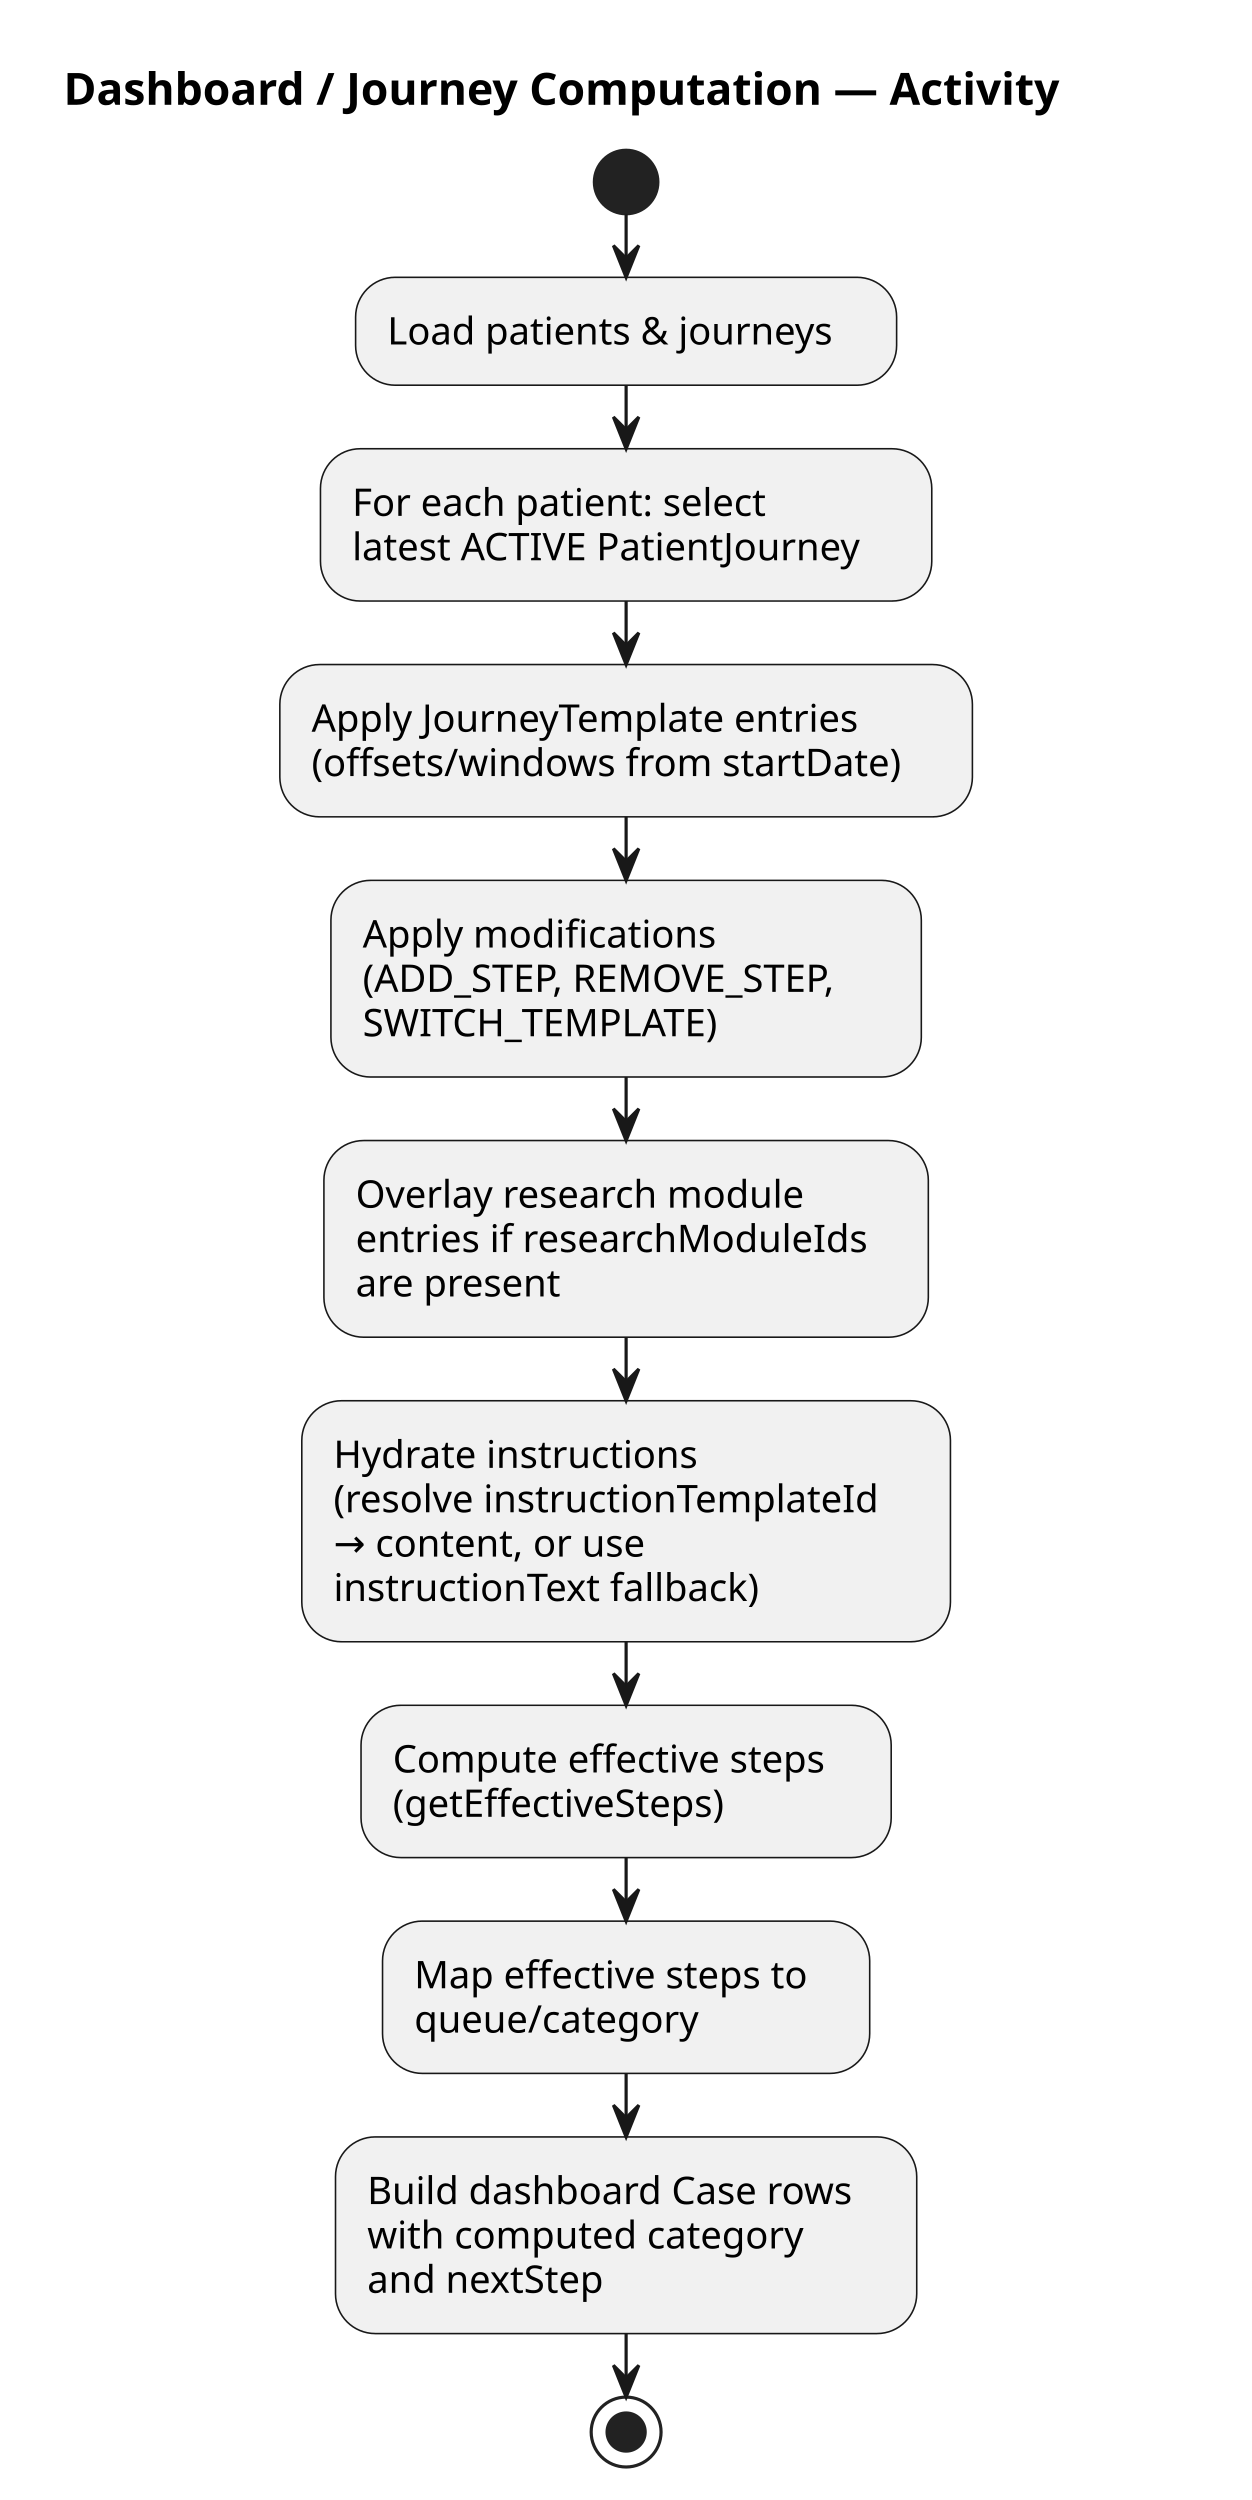
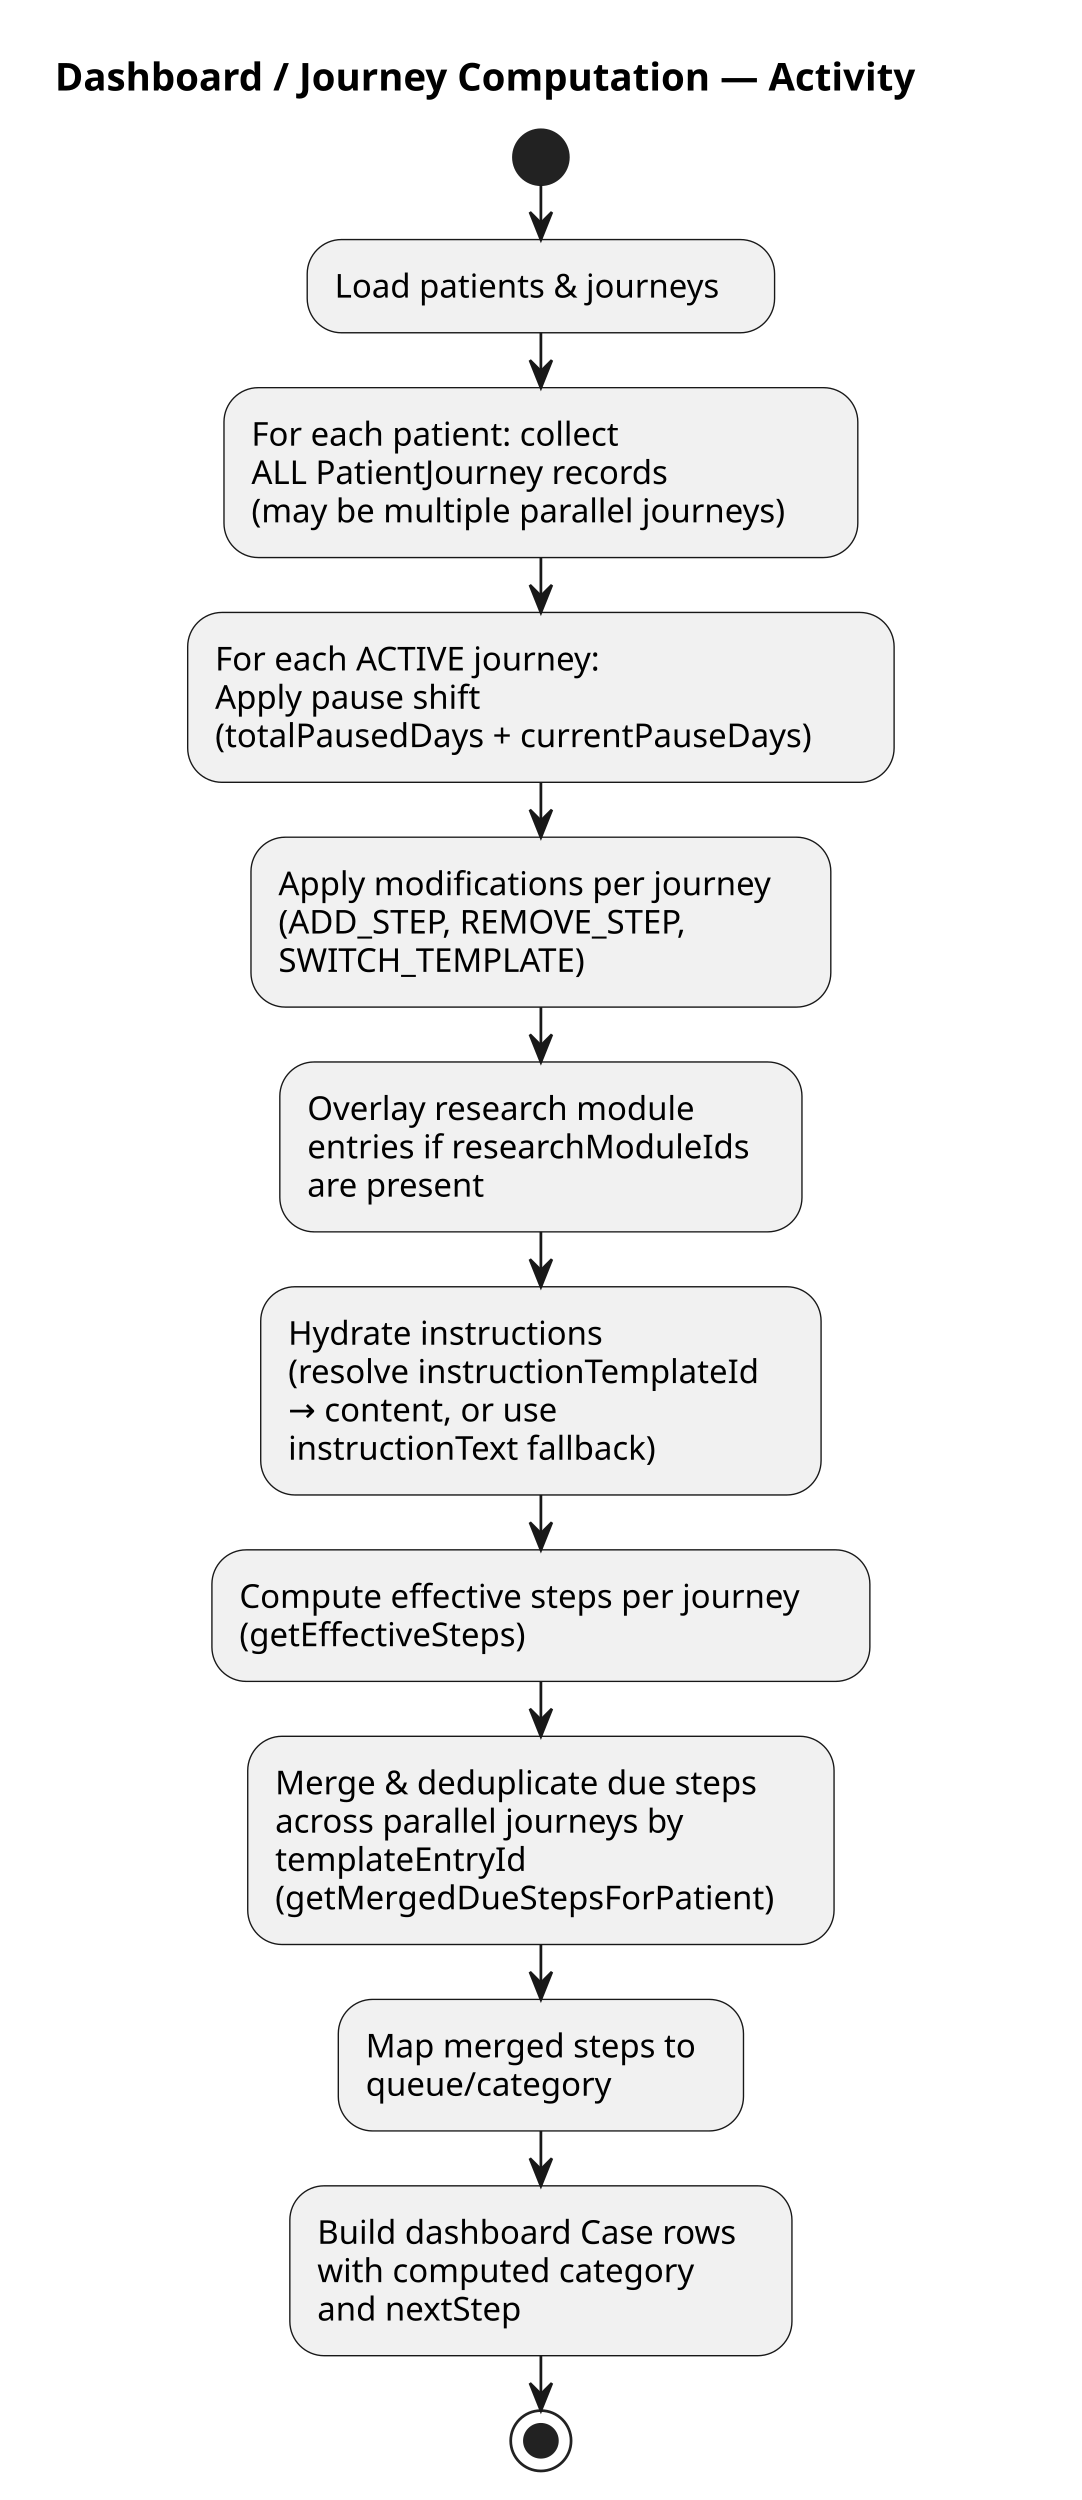
- <svg xmlns="http://www.w3.org/2000/svg" contentStyleType="text/css" data-diagram-type="ACTIVITY" height="787px" preserveAspectRatio="none" style="width:394px;height:787px;background:#FFFFFF;" version="1.1" viewBox="0 0 394 787" width="394px" zoomAndPan="magnify">
+ <svg xmlns="http://www.w3.org/2000/svg" contentStyleType="text/css" data-diagram-type="ACTIVITY" height="911px" preserveAspectRatio="none" style="width:394px;height:911px;background:#FFFFFF;" version="1.1" viewBox="0 0 394 911" width="394px" zoomAndPan="magnify">
  <defs />
  <g>
    <g class="title" data-source-line="1">
      <text fill="#000000" font-family="sans-serif" font-size="14" font-weight="bold" lengthAdjust="spacing" textLength="351.203" x="20" y="32.995">Dashboard / Journey Computation — Activity</text>
    </g>
    <ellipse cx="197.102" cy="57.297" fill="#222222" rx="10" ry="10" style="stroke:#222222;stroke-width:1;" />
    <rect fill="#F1F1F1" height="33.969" rx="12.5" ry="12.5" style="stroke:#181818;stroke-width:0.5;" width="170.31" x="111.946" y="87.297" />
    <text fill="#000000" font-family="sans-serif" font-size="12" lengthAdjust="spacing" textLength="150.31" x="121.946" y="108.436">Load patients &amp; journeys</text>
-     <rect fill="#F1F1F1" height="47.938" rx="12.5" ry="12.5" style="stroke:#181818;stroke-width:0.5;" width="192.441" x="100.881" y="141.266" />
-     <text fill="#000000" font-family="sans-serif" font-size="12" lengthAdjust="spacing" textLength="141.961" x="110.881" y="162.404">For each patient: select</text>
-     <text fill="#000000" font-family="sans-serif" font-size="12" lengthAdjust="spacing" textLength="172.441" x="110.881" y="176.373">latest ACTIVE PatientJourney</text>
-     <rect fill="#F1F1F1" height="47.938" rx="12.5" ry="12.5" style="stroke:#181818;stroke-width:0.5;" width="218.018" x="88.093" y="209.203" />
-     <text fill="#000000" font-family="sans-serif" font-size="12" lengthAdjust="spacing" textLength="185.408" x="98.093" y="230.342">Apply JourneyTemplate entries</text>
-     <text fill="#000000" font-family="sans-serif" font-size="12" lengthAdjust="spacing" textLength="198.018" x="98.093" y="244.31">(offsets/windows from startDate)</text>
-     <rect fill="#F1F1F1" height="61.906" rx="12.5" ry="12.5" style="stroke:#181818;stroke-width:0.5;" width="185.856" x="104.174" y="277.141" />
-     <text fill="#000000" font-family="sans-serif" font-size="12" lengthAdjust="spacing" textLength="118.424" x="114.174" y="298.279">Apply modifications</text>
-     <text fill="#000000" font-family="sans-serif" font-size="12" lengthAdjust="spacing" textLength="165.856" x="114.174" y="312.248">(ADD_STEP, REMOVE_STEP,</text>
-     <text fill="#000000" font-family="sans-serif" font-size="12" lengthAdjust="spacing" textLength="120.744" x="114.174" y="326.217">SWITCH_TEMPLATE)</text>
-     <rect fill="#F1F1F1" height="61.906" rx="12.5" ry="12.5" style="stroke:#181818;stroke-width:0.5;" width="190.268" x="101.968" y="359.047" />
-     <text fill="#000000" font-family="sans-serif" font-size="12" lengthAdjust="spacing" textLength="151.693" x="111.968" y="380.185">Overlay research module</text>
-     <text fill="#000000" font-family="sans-serif" font-size="12" lengthAdjust="spacing" textLength="170.268" x="111.968" y="394.154">entries if researchModuleIds</text>
-     <text fill="#000000" font-family="sans-serif" font-size="12" lengthAdjust="spacing" textLength="69.363" x="111.968" y="408.123">are present</text>
-     <rect fill="#F1F1F1" height="75.875" rx="12.5" ry="12.5" style="stroke:#181818;stroke-width:0.5;" width="204.195" x="95.004" y="440.953" />
-     <text fill="#000000" font-family="sans-serif" font-size="12" lengthAdjust="spacing" textLength="122.203" x="105.004" y="462.092">Hydrate instructions</text>
-     <text fill="#000000" font-family="sans-serif" font-size="12" lengthAdjust="spacing" textLength="184.195" x="105.004" y="476.06">(resolve instructionTemplateId</text>
-     <text fill="#000000" font-family="sans-serif" font-size="12" lengthAdjust="spacing" textLength="104.772" x="105.004" y="490.029">→ content, or use</text>
-     <text fill="#000000" font-family="sans-serif" font-size="12" lengthAdjust="spacing" textLength="145.799" x="105.004" y="503.998">instructionText fallback)</text>
-     <rect fill="#F1F1F1" height="47.938" rx="12.5" ry="12.5" style="stroke:#181818;stroke-width:0.5;" width="166.894" x="113.654" y="536.828" />
-     <text fill="#000000" font-family="sans-serif" font-size="12" lengthAdjust="spacing" textLength="146.894" x="123.654" y="557.967">Compute effective steps</text>
-     <text fill="#000000" font-family="sans-serif" font-size="12" lengthAdjust="spacing" textLength="115.178" x="123.654" y="571.936">(getEffectiveSteps)</text>
-     <rect fill="#F1F1F1" height="47.938" rx="12.5" ry="12.5" style="stroke:#181818;stroke-width:0.5;" width="153.359" x="120.422" y="604.766" />
-     <text fill="#000000" font-family="sans-serif" font-size="12" lengthAdjust="spacing" textLength="133.359" x="130.422" y="625.904">Map effective steps to</text>
-     <text fill="#000000" font-family="sans-serif" font-size="12" lengthAdjust="spacing" textLength="94.67" x="130.422" y="639.873">queue/category</text>
-     <rect fill="#F1F1F1" height="61.906" rx="12.5" ry="12.5" style="stroke:#181818;stroke-width:0.5;" width="182.967" x="105.618" y="672.703" />
-     <text fill="#000000" font-family="sans-serif" font-size="12" lengthAdjust="spacing" textLength="162.967" x="115.618" y="693.842">Build dashboard Case rows</text>
-     <text fill="#000000" font-family="sans-serif" font-size="12" lengthAdjust="spacing" textLength="146.678" x="115.618" y="707.811">with computed category</text>
-     <text fill="#000000" font-family="sans-serif" font-size="12" lengthAdjust="spacing" textLength="80.508" x="115.618" y="721.779">and nextStep</text>
-     <ellipse cx="197.102" cy="765.609" fill="none" rx="11" ry="11" style="stroke:#222222;stroke-width:1;" />
-     <ellipse cx="197.102" cy="765.609" fill="#222222" rx="6" ry="6" style="stroke:#222222;stroke-width:1;" />
+     <rect fill="#F1F1F1" height="61.906" rx="12.5" ry="12.5" style="stroke:#181818;stroke-width:0.5;" width="230.967" x="81.618" y="141.266" />
+     <text fill="#000000" font-family="sans-serif" font-size="12" lengthAdjust="spacing" textLength="145.6" x="91.618" y="162.404">For each patient: collect</text>
+     <text fill="#000000" font-family="sans-serif" font-size="12" lengthAdjust="spacing" textLength="162.1" x="91.618" y="176.373">ALL PatientJourney records</text>
+     <text fill="#000000" font-family="sans-serif" font-size="12" lengthAdjust="spacing" textLength="210.967" x="91.618" y="190.342">(may be multiple parallel journeys)</text>
+     <rect fill="#F1F1F1" height="61.906" rx="12.5" ry="12.5" style="stroke:#181818;stroke-width:0.5;" width="257.422" x="68.391" y="223.172" />
+     <text fill="#000000" font-family="sans-serif" font-size="12" lengthAdjust="spacing" textLength="152.156" x="78.391" y="244.31">For each ACTIVE journey:</text>
+     <text fill="#000000" font-family="sans-serif" font-size="12" lengthAdjust="spacing" textLength="103.84" x="78.391" y="258.279">Apply pause shift</text>
+     <text fill="#000000" font-family="sans-serif" font-size="12" lengthAdjust="spacing" textLength="237.422" x="78.391" y="272.248">(totalPausedDays + currentPauseDays)</text>
+     <rect fill="#F1F1F1" height="61.906" rx="12.5" ry="12.5" style="stroke:#181818;stroke-width:0.5;" width="211.291" x="91.456" y="305.078" />
+     <text fill="#000000" font-family="sans-serif" font-size="12" lengthAdjust="spacing" textLength="191.291" x="101.456" y="326.217">Apply modifications per journey</text>
+     <text fill="#000000" font-family="sans-serif" font-size="12" lengthAdjust="spacing" textLength="165.856" x="101.456" y="340.185">(ADD_STEP, REMOVE_STEP,</text>
+     <text fill="#000000" font-family="sans-serif" font-size="12" lengthAdjust="spacing" textLength="120.744" x="101.456" y="354.154">SWITCH_TEMPLATE)</text>
+     <rect fill="#F1F1F1" height="61.906" rx="12.5" ry="12.5" style="stroke:#181818;stroke-width:0.5;" width="190.268" x="101.968" y="386.984" />
+     <text fill="#000000" font-family="sans-serif" font-size="12" lengthAdjust="spacing" textLength="151.693" x="111.968" y="408.123">Overlay research module</text>
+     <text fill="#000000" font-family="sans-serif" font-size="12" lengthAdjust="spacing" textLength="170.268" x="111.968" y="422.092">entries if researchModuleIds</text>
+     <text fill="#000000" font-family="sans-serif" font-size="12" lengthAdjust="spacing" textLength="69.363" x="111.968" y="436.06">are present</text>
+     <rect fill="#F1F1F1" height="75.875" rx="12.5" ry="12.5" style="stroke:#181818;stroke-width:0.5;" width="204.195" x="95.004" y="468.891" />
+     <text fill="#000000" font-family="sans-serif" font-size="12" lengthAdjust="spacing" textLength="122.203" x="105.004" y="490.029">Hydrate instructions</text>
+     <text fill="#000000" font-family="sans-serif" font-size="12" lengthAdjust="spacing" textLength="184.195" x="105.004" y="503.998">(resolve instructionTemplateId</text>
+     <text fill="#000000" font-family="sans-serif" font-size="12" lengthAdjust="spacing" textLength="104.772" x="105.004" y="517.967">→ content, or use</text>
+     <text fill="#000000" font-family="sans-serif" font-size="12" lengthAdjust="spacing" textLength="145.799" x="105.004" y="531.936">instructionText fallback)</text>
+     <rect fill="#F1F1F1" height="47.938" rx="12.5" ry="12.5" style="stroke:#181818;stroke-width:0.5;" width="239.762" x="77.221" y="564.766" />
+     <text fill="#000000" font-family="sans-serif" font-size="12" lengthAdjust="spacing" textLength="219.762" x="87.221" y="585.904">Compute effective steps per journey</text>
+     <text fill="#000000" font-family="sans-serif" font-size="12" lengthAdjust="spacing" textLength="115.178" x="87.221" y="599.873">(getEffectiveSteps)</text>
+     <rect fill="#F1F1F1" height="75.875" rx="12.5" ry="12.5" style="stroke:#181818;stroke-width:0.5;" width="213.658" x="90.272" y="632.703" />
+     <text fill="#000000" font-family="sans-serif" font-size="12" lengthAdjust="spacing" textLength="187.647" x="100.272" y="653.842">Merge &amp; deduplicate due steps</text>
+     <text fill="#000000" font-family="sans-serif" font-size="12" lengthAdjust="spacing" textLength="161.092" x="100.272" y="667.811">across parallel journeys by</text>
+     <text fill="#000000" font-family="sans-serif" font-size="12" lengthAdjust="spacing" textLength="97.254" x="100.272" y="681.779">templateEntryId</text>
+     <text fill="#000000" font-family="sans-serif" font-size="12" lengthAdjust="spacing" textLength="193.658" x="100.272" y="695.748">(getMergedDueStepsForPatient)</text>
+     <rect fill="#F1F1F1" height="47.938" rx="12.5" ry="12.5" style="stroke:#181818;stroke-width:0.5;" width="147.647" x="123.278" y="728.578" />
+     <text fill="#000000" font-family="sans-serif" font-size="12" lengthAdjust="spacing" textLength="127.647" x="133.278" y="749.717">Map merged steps to</text>
+     <text fill="#000000" font-family="sans-serif" font-size="12" lengthAdjust="spacing" textLength="94.67" x="133.278" y="763.686">queue/category</text>
+     <rect fill="#F1F1F1" height="61.906" rx="12.5" ry="12.5" style="stroke:#181818;stroke-width:0.5;" width="182.967" x="105.618" y="796.516" />
+     <text fill="#000000" font-family="sans-serif" font-size="12" lengthAdjust="spacing" textLength="162.967" x="115.618" y="817.654">Build dashboard Case rows</text>
+     <text fill="#000000" font-family="sans-serif" font-size="12" lengthAdjust="spacing" textLength="146.678" x="115.618" y="831.623">with computed category</text>
+     <text fill="#000000" font-family="sans-serif" font-size="12" lengthAdjust="spacing" textLength="80.508" x="115.618" y="845.592">and nextStep</text>
+     <ellipse cx="197.102" cy="889.422" fill="none" rx="11" ry="11" style="stroke:#222222;stroke-width:1;" />
+     <ellipse cx="197.102" cy="889.422" fill="#222222" rx="6" ry="6" style="stroke:#222222;stroke-width:1;" />
    <line style="stroke:#181818;stroke-width:1;" x1="197.102" x2="197.102" y1="67.297" y2="87.297" />
    <polygon fill="#181818" points="193.102,77.297,197.102,87.297,201.102,77.297,197.102,81.297" style="stroke:#181818;stroke-width:1;" />
    <line style="stroke:#181818;stroke-width:1;" x1="197.102" x2="197.102" y1="121.266" y2="141.266" />
    <polygon fill="#181818" points="193.102,131.266,197.102,141.266,201.102,131.266,197.102,135.266" style="stroke:#181818;stroke-width:1;" />
-     <line style="stroke:#181818;stroke-width:1;" x1="197.102" x2="197.102" y1="189.203" y2="209.203" />
-     <polygon fill="#181818" points="193.102,199.203,197.102,209.203,201.102,199.203,197.102,203.203" style="stroke:#181818;stroke-width:1;" />
-     <line style="stroke:#181818;stroke-width:1;" x1="197.102" x2="197.102" y1="257.141" y2="277.141" />
-     <polygon fill="#181818" points="193.102,267.141,197.102,277.141,201.102,267.141,197.102,271.141" style="stroke:#181818;stroke-width:1;" />
-     <line style="stroke:#181818;stroke-width:1;" x1="197.102" x2="197.102" y1="339.047" y2="359.047" />
-     <polygon fill="#181818" points="193.102,349.047,197.102,359.047,201.102,349.047,197.102,353.047" style="stroke:#181818;stroke-width:1;" />
-     <line style="stroke:#181818;stroke-width:1;" x1="197.102" x2="197.102" y1="420.953" y2="440.953" />
-     <polygon fill="#181818" points="193.102,430.953,197.102,440.953,201.102,430.953,197.102,434.953" style="stroke:#181818;stroke-width:1;" />
-     <line style="stroke:#181818;stroke-width:1;" x1="197.102" x2="197.102" y1="516.828" y2="536.828" />
-     <polygon fill="#181818" points="193.102,526.828,197.102,536.828,201.102,526.828,197.102,530.828" style="stroke:#181818;stroke-width:1;" />
-     <line style="stroke:#181818;stroke-width:1;" x1="197.102" x2="197.102" y1="584.766" y2="604.766" />
-     <polygon fill="#181818" points="193.102,594.766,197.102,604.766,201.102,594.766,197.102,598.766" style="stroke:#181818;stroke-width:1;" />
-     <line style="stroke:#181818;stroke-width:1;" x1="197.102" x2="197.102" y1="652.703" y2="672.703" />
-     <polygon fill="#181818" points="193.102,662.703,197.102,672.703,201.102,662.703,197.102,666.703" style="stroke:#181818;stroke-width:1;" />
-     <line style="stroke:#181818;stroke-width:1;" x1="197.102" x2="197.102" y1="734.609" y2="754.609" />
-     <polygon fill="#181818" points="193.102,744.609,197.102,754.609,201.102,744.609,197.102,748.609" style="stroke:#181818;stroke-width:1;" />
+     <line style="stroke:#181818;stroke-width:1;" x1="197.102" x2="197.102" y1="203.172" y2="223.172" />
+     <polygon fill="#181818" points="193.102,213.172,197.102,223.172,201.102,213.172,197.102,217.172" style="stroke:#181818;stroke-width:1;" />
+     <line style="stroke:#181818;stroke-width:1;" x1="197.102" x2="197.102" y1="285.078" y2="305.078" />
+     <polygon fill="#181818" points="193.102,295.078,197.102,305.078,201.102,295.078,197.102,299.078" style="stroke:#181818;stroke-width:1;" />
+     <line style="stroke:#181818;stroke-width:1;" x1="197.102" x2="197.102" y1="366.984" y2="386.984" />
+     <polygon fill="#181818" points="193.102,376.984,197.102,386.984,201.102,376.984,197.102,380.984" style="stroke:#181818;stroke-width:1;" />
+     <line style="stroke:#181818;stroke-width:1;" x1="197.102" x2="197.102" y1="448.891" y2="468.891" />
+     <polygon fill="#181818" points="193.102,458.891,197.102,468.891,201.102,458.891,197.102,462.891" style="stroke:#181818;stroke-width:1;" />
+     <line style="stroke:#181818;stroke-width:1;" x1="197.102" x2="197.102" y1="544.766" y2="564.766" />
+     <polygon fill="#181818" points="193.102,554.766,197.102,564.766,201.102,554.766,197.102,558.766" style="stroke:#181818;stroke-width:1;" />
+     <line style="stroke:#181818;stroke-width:1;" x1="197.102" x2="197.102" y1="612.703" y2="632.703" />
+     <polygon fill="#181818" points="193.102,622.703,197.102,632.703,201.102,622.703,197.102,626.703" style="stroke:#181818;stroke-width:1;" />
+     <line style="stroke:#181818;stroke-width:1;" x1="197.102" x2="197.102" y1="708.578" y2="728.578" />
+     <polygon fill="#181818" points="193.102,718.578,197.102,728.578,201.102,718.578,197.102,722.578" style="stroke:#181818;stroke-width:1;" />
+     <line style="stroke:#181818;stroke-width:1;" x1="197.102" x2="197.102" y1="776.516" y2="796.516" />
+     <polygon fill="#181818" points="193.102,786.516,197.102,796.516,201.102,786.516,197.102,790.516" style="stroke:#181818;stroke-width:1;" />
+     <line style="stroke:#181818;stroke-width:1;" x1="197.102" x2="197.102" y1="858.422" y2="878.422" />
+     <polygon fill="#181818" points="193.102,868.422,197.102,878.422,201.102,868.422,197.102,872.422" style="stroke:#181818;stroke-width:1;" />
  </g>
</svg>
